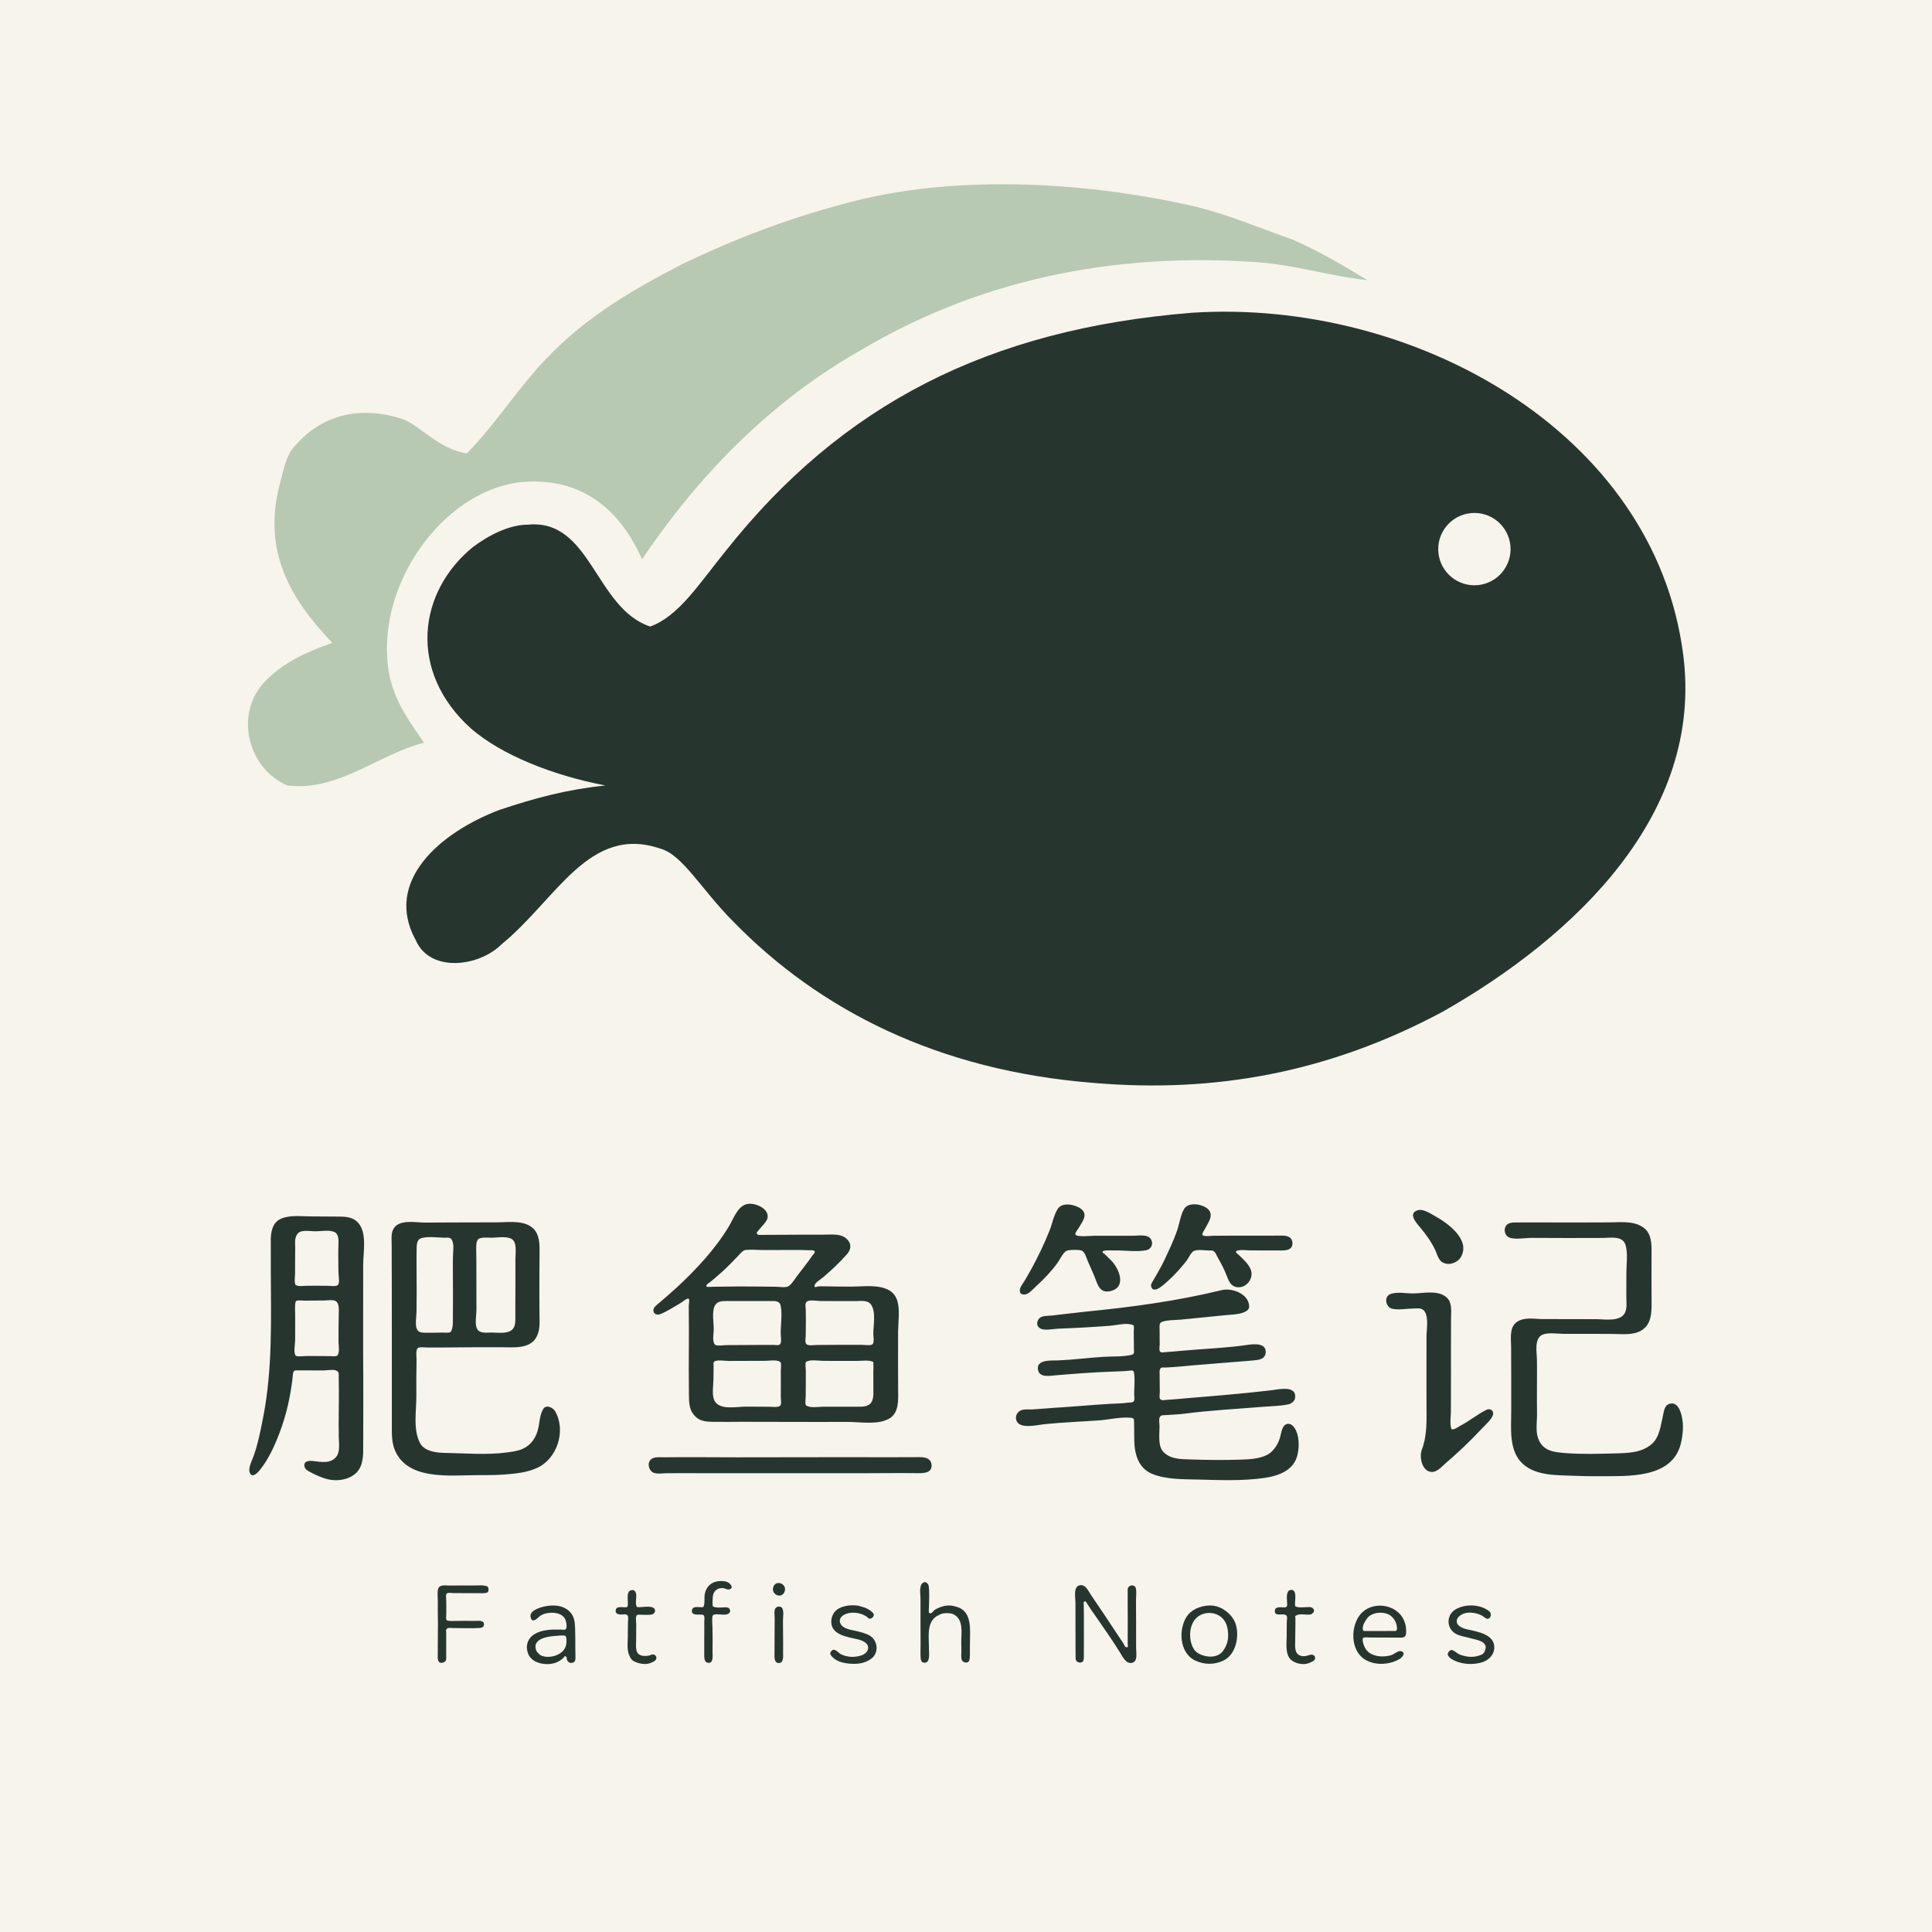
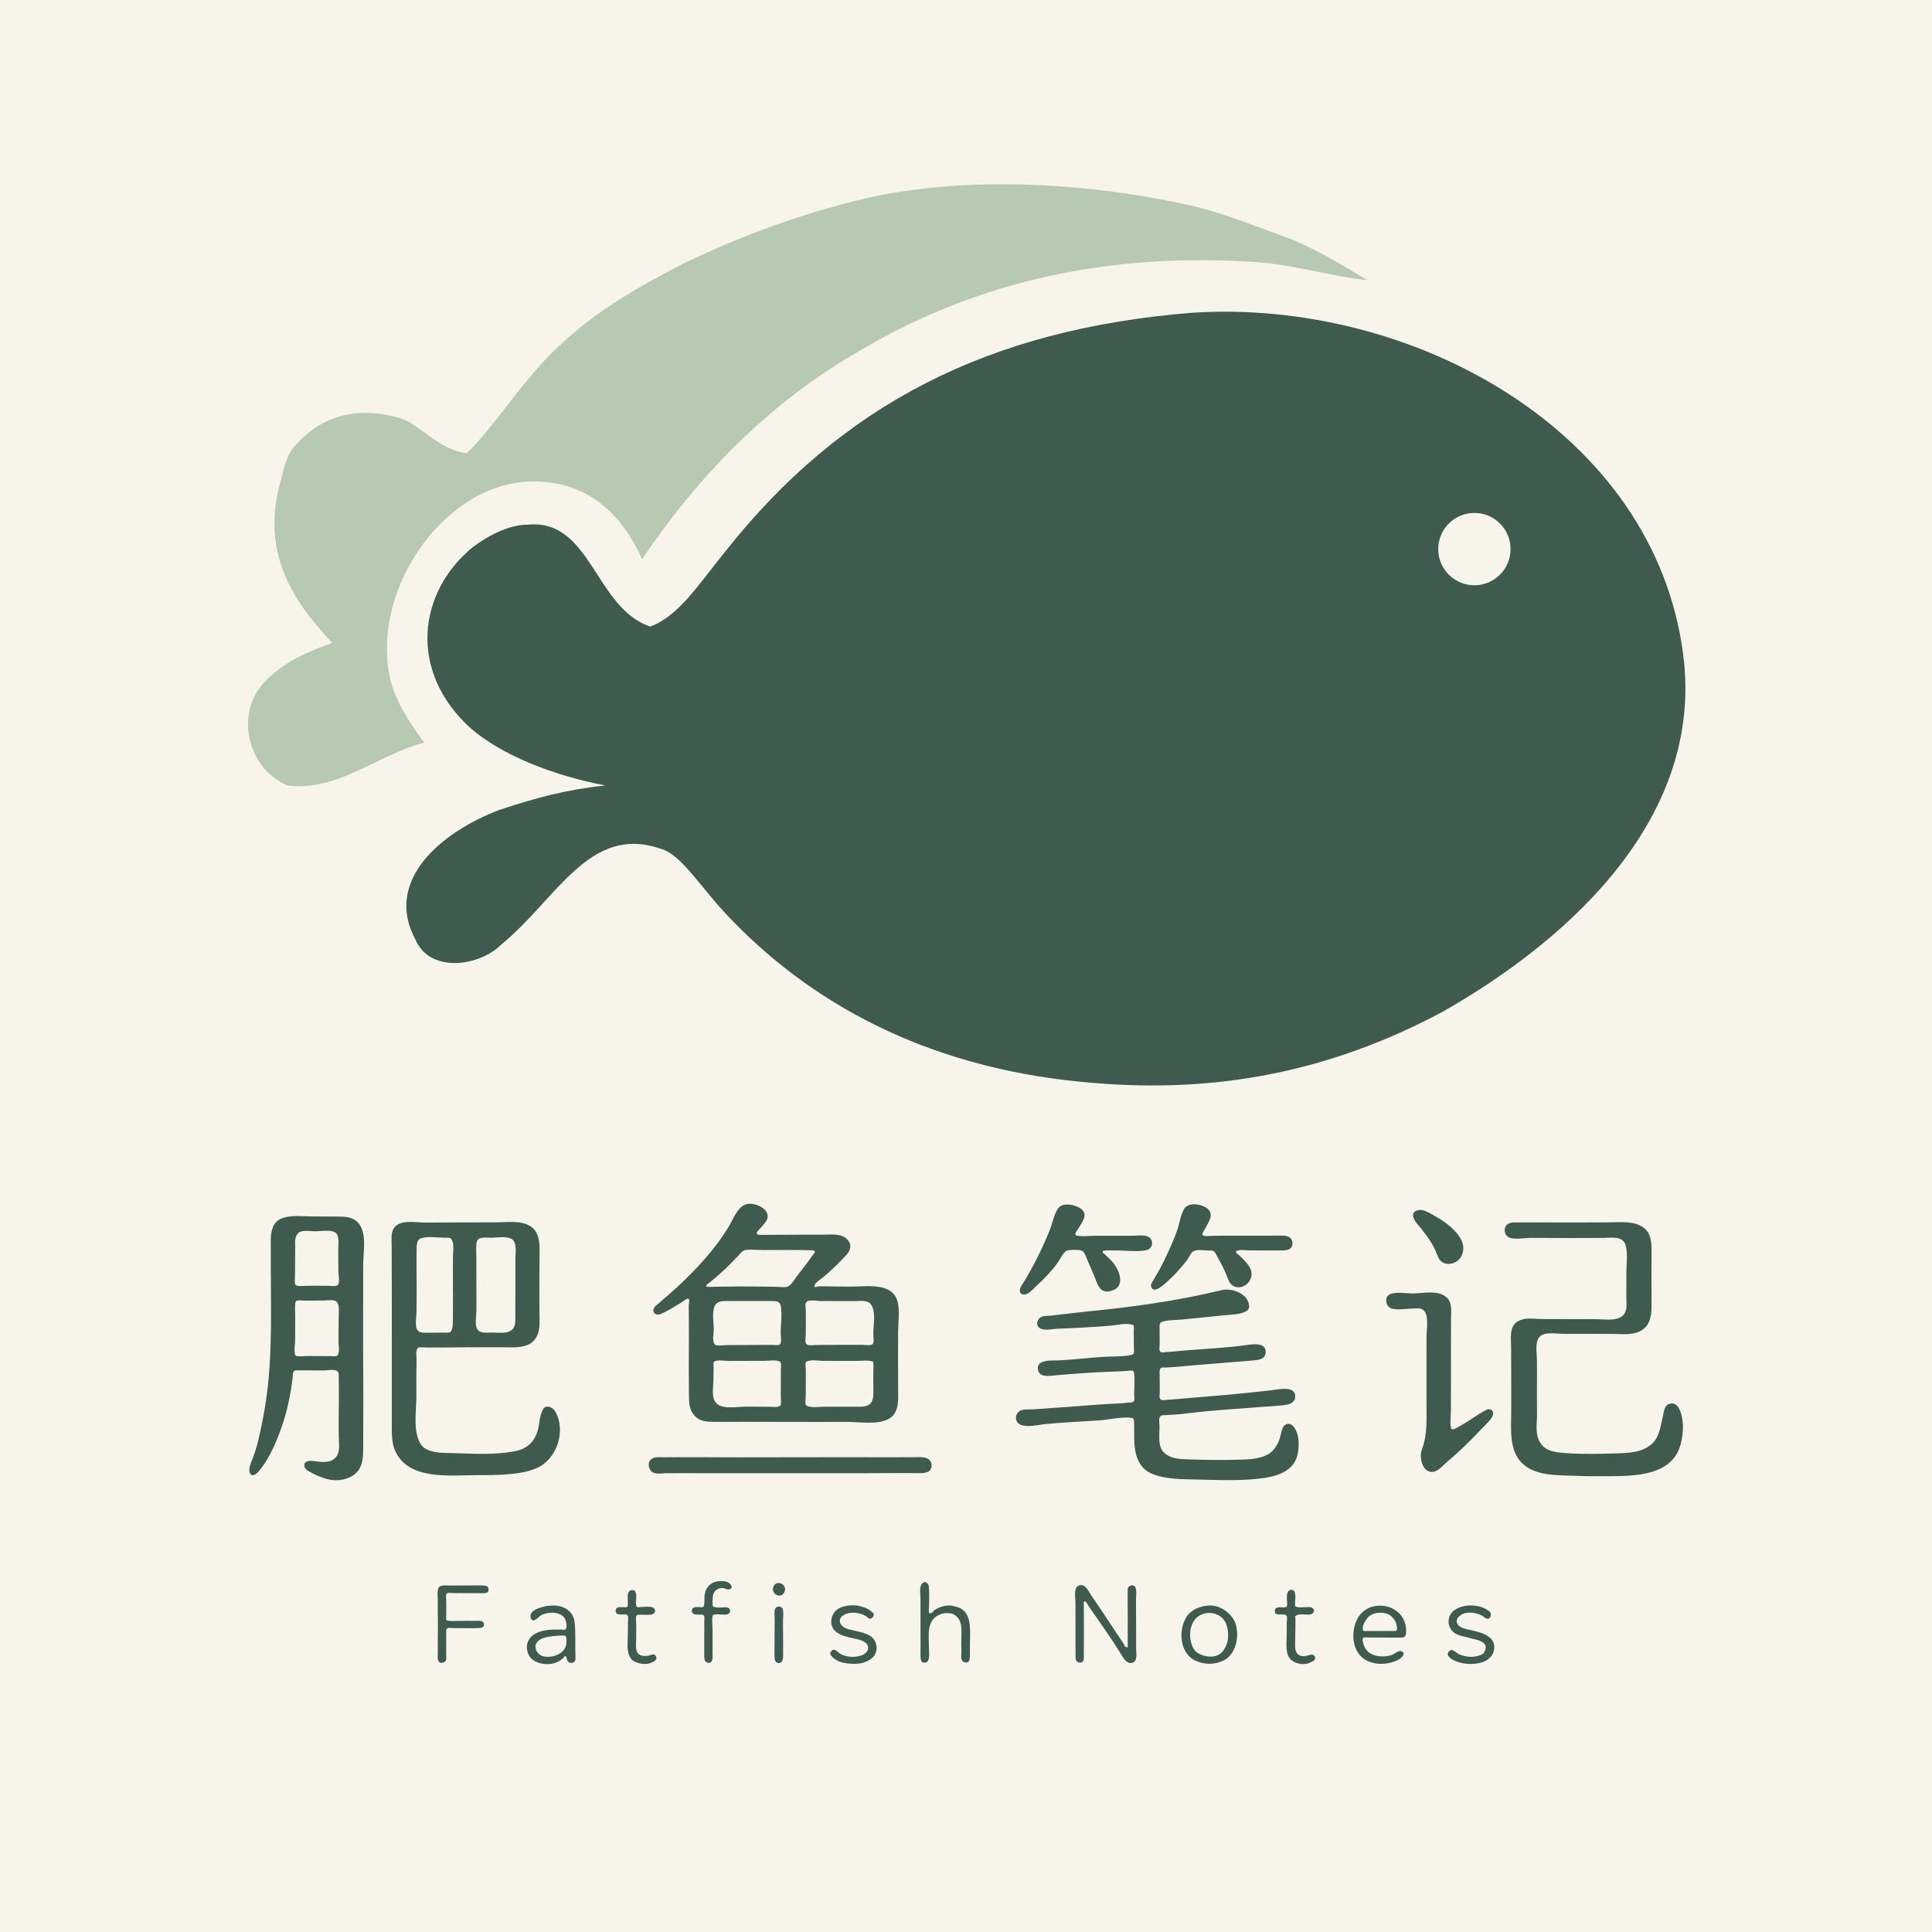
<svg xmlns="http://www.w3.org/2000/svg" width="1024" height="1024" viewBox="0 0 1024 1024" role="img" aria-label="肥鱼笔记 / Fatfish Notes · 浅底正方形品牌组合版">
  <rect width="1024" height="1024" fill="#F7F4EB" />
  <g id="fish-symbol" transform="translate(80 34) scale(1.08)">
    <g transform="translate(-219 -54)">
      <path fill="#B7C9B3" d="M 816 160 C 797 158 779 152 759 151 C 680 146 617 165 568 194 C 522 220 487 257 460 297 C 449 272 430 257 402 259 C 365 262 332 305 335 346 C 336 363 344 374 353 387 C 330 393 311 411 286 408 C 267 400 260 374 274 358 C 284 347 297 342 308 338 C 287 316 274 293 282 261 C 284 254 285 246 290 241 C 304 225 323 222 342 228 C 351 231 360 243 374 245 C 386 233 395 219 408 204 C 429 180 453 166 480 152 C 505 140 533 129 565 121 C 617 108 680 112 732 124 C 748 128 762 134 779 140 C 793 146 806 154 816 160 Z" />
-       <path fill="#26362F" fill-rule="evenodd" d="M 442 408 C 416 403 391 393 376 380 C 345 352 350 313 377 291 C 385 285 395 280 404 280 C 435 277 437 321 464 330 C 478 325 488 309 501 293 C 558 221 630 184 730 176 C 838 169 957 234 971 344 C 981 422 918 482 853 519 C 797 549 741 559 682 554 C 605 548 547 518 505 475 C 489 459 480 442 469 439 C 434 427 418 464 391 486 C 380 497 356 500 349 484 C 333 455 361 431 390 420 C 408 414 423 410 442 408 Z M 886.25 292.0 A 17.75 17.75 0 1 0 850.75 292.0 A 17.75 17.75 0 1 0 886.25 292.0 Z" />
+       <path fill="#3F5A4E" fill-rule="evenodd" d="M 442 408 C 416 403 391 393 376 380 C 345 352 350 313 377 291 C 385 285 395 280 404 280 C 435 277 437 321 464 330 C 478 325 488 309 501 293 C 558 221 630 184 730 176 C 838 169 957 234 971 344 C 981 422 918 482 853 519 C 797 549 741 559 682 554 C 605 548 547 518 505 475 C 489 459 480 442 469 439 C 434 427 418 464 391 486 C 380 497 356 500 349 484 C 333 455 361 431 390 420 C 408 414 423 410 442 408 Z M 886.25 292.0 A 17.75 17.75 0 1 0 850.75 292.0 A 17.75 17.75 0 1 0 886.25 292.0 Z" />
    </g>
  </g>
-   <g id="wordmark-chinese" fill="#26362F" transform="translate(132 638) scale(1.141099) translate(-10.7418 -12.09328)">
+   <g id="wordmark-chinese" fill="#3F5A4E" transform="translate(132 638) scale(1.141099) translate(-10.7418 -12.09328)">
    <path fill-rule="evenodd" d="M 63.798 93.500 C 63.827 96.834 63.832 100.166 63.806 103.500 C 63.756 109.834 63.837 116.166 63.770 122.500 C 63.730 126.205 64.032 129.938 62.803 133.500 C 60.692 139.616 53.217 141.414 47.500 140.109 C 44.614 139.451 41.052 137.864 38.500 136.379 C 37.342 135.706 36.420 134.959 36.420 133.500 C 36.420 131.377 39.163 131.442 40.500 131.604 C 44.359 132.070 48.691 132.944 51.348 129.500 C 53.092 127.239 52.466 123.163 52.416 120.500 C 52.278 113.167 52.499 105.833 52.465 98.500 C 52.455 96.500 52.405 94.499 52.388 92.500 C 52.379 91.415 52.625 90.372 51.500 89.711 C 50.084 88.879 47.096 89.518 45.500 89.527 C 41.167 89.550 36.831 89.495 32.500 89.495 C 31.336 89.495 31.155 90.722 31.094 91.500 C 30.909 93.871 30.564 96.154 30.193 98.500 C 28.722 107.818 25.967 116.953 21.984 125.500 C 20.247 129.226 18.124 132.906 15.500 136.082 C 14.726 137.019 12.518 139.367 11.312 137.500 C 10.048 135.545 11.725 132.247 12.500 130.228 C 14.797 124.243 16.023 117.770 17.261 111.500 C 21.730 88.864 20.937 65.456 20.843 42.500 C 20.825 38.167 20.870 33.833 20.829 29.500 C 20.793 25.638 21.410 20.906 25.500 19.089 C 29.702 17.222 35.012 17.983 39.500 17.983 C 43.500 17.983 47.500 18.039 51.500 18.059 C 54.860 18.076 58.391 18.006 60.995 20.500 C 65.805 25.105 63.738 34.500 63.756 40.500 C 63.807 58.165 63.646 75.836 63.798 93.500 Z M 37.500 82.821 C 36.670 82.824 32.671 83.340 32.268 82.500 C 31.400 80.691 32.127 77.508 32.152 75.500 C 32.201 71.501 32.157 67.499 32.168 63.500 C 32.173 61.590 31.882 59.333 32.429 57.500 C 32.666 56.705 35.890 57.098 36.500 57.101 C 39.499 57.115 42.501 57.080 45.500 57.043 C 46.993 57.024 49.070 56.638 50.500 57.101 C 52.651 57.797 52.451 60.804 52.427 62.500 C 52.360 67.167 52.244 71.832 52.307 76.500 C 52.331 78.282 52.921 81.028 51.836 82.500 C 51.314 83.208 49.255 82.868 48.500 82.871 C 44.834 82.885 41.167 82.807 37.500 82.821 Z M 52.248 43.500 C 52.248 45.020 52.858 48.138 52.259 49.500 C 51.691 50.791 48.611 50.226 47.500 50.216 C 44.166 50.185 40.834 50.171 37.500 50.205 C 36.048 50.220 33.813 50.626 32.500 49.916 C 31.608 49.434 32.125 45.452 32.116 44.500 C 32.076 40.499 32.190 36.500 32.184 32.500 C 32.181 30.091 31.747 27.693 33.500 25.795 C 35.108 24.053 39.337 24.909 41.500 24.906 C 44.144 24.903 48.086 24.110 50.500 25.281 C 52.313 26.161 52.344 28.878 52.275 30.500 C 52.093 34.821 52.248 39.176 52.248 43.500 Z M 88.457 101.500 C 88.467 108.299 86.809 117.359 90.297 123.500 C 92.339 127.095 97.835 127.769 101.500 127.824 C 111.014 127.966 121.046 128.897 130.500 127.624 C 132.472 127.358 134.477 127.101 136.378 126.500 C 140.812 125.098 143.511 121.889 144.801 117.500 C 145.761 114.232 145.586 110.484 147.347 107.500 C 148.729 105.159 151.942 106.785 152.926 108.500 C 158.108 117.535 153.852 130.594 144.500 134.826 C 139.759 136.972 134.640 137.451 129.500 137.858 C 125.181 138.200 120.829 138.154 116.500 138.165 C 103.983 138.199 84.344 140.693 78.451 126.500 C 76.890 122.742 77.069 118.485 77.064 114.500 C 77.059 109.833 77.054 105.167 77.062 100.500 C 77.092 83.166 77.038 65.834 77.038 48.500 C 77.038 42.834 76.971 37.166 76.992 31.500 C 77.003 28.851 76.493 25.848 77.992 23.500 C 80.732 19.206 88.229 20.868 92.500 20.852 C 103.500 20.811 114.500 20.744 125.500 20.744 C 130.531 20.744 136.899 19.747 141.346 22.500 C 145.187 24.878 145.713 29.420 145.682 33.500 C 145.652 37.500 145.610 41.500 145.610 45.500 C 145.610 51.499 145.559 57.501 145.641 63.500 C 145.692 67.236 146.036 71.178 143.953 74.500 C 140.779 79.561 133.576 78.785 128.500 78.761 C 119.499 78.720 110.501 78.777 101.500 78.863 C 98.833 78.889 96.167 78.855 93.500 78.883 C 92.371 78.895 90.562 78.583 89.500 78.920 C 87.898 79.428 88.575 83.185 88.544 84.500 C 88.410 90.165 88.448 95.834 88.457 101.500 Z M 105.465 55.500 C 105.455 58.834 105.425 62.166 105.423 65.500 C 105.423 67.584 105.499 69.620 104.505 71.500 C 104.115 72.238 101.183 71.927 100.500 71.942 C 97.835 71.997 95.165 72.044 92.500 72.015 C 91.117 72.000 89.517 71.916 88.782 70.500 C 87.738 68.491 88.492 64.707 88.525 62.500 C 88.619 56.175 88.610 49.825 88.553 43.500 C 88.519 39.832 88.507 36.168 88.588 32.500 C 88.621 31.023 88.783 28.813 90.500 28.187 C 93.538 27.080 98.287 27.855 101.500 27.885 C 102.377 27.893 104.101 27.631 104.699 28.500 C 106.183 30.658 105.492 34.003 105.452 36.500 C 105.352 42.833 105.485 49.166 105.465 55.500 Z M 134.416 62.500 C 134.400 64.144 134.510 65.866 134.336 67.500 C 133.737 73.130 127.586 71.976 123.500 71.923 C 121.358 71.895 118.269 72.513 116.845 70.500 C 115.399 68.455 116.355 63.921 116.365 61.500 C 116.398 53.500 116.279 45.500 116.324 37.500 C 116.337 35.202 116.109 32.784 116.366 30.500 C 116.440 29.838 116.914 28.631 117.500 28.355 C 119.269 27.523 121.582 27.917 123.500 27.880 C 126.193 27.830 130.034 27.135 132.500 28.336 C 135.387 29.743 134.465 34.988 134.464 37.500 C 134.459 45.836 134.498 54.165 134.416 62.500 Z M 237.500 129.886 C 260.500 129.905 283.501 129.758 306.500 129.851 C 311.834 129.872 317.167 129.790 322.500 129.805 C 324.975 129.812 327.607 130.503 327.762 133.500 C 327.974 137.588 323.203 137.270 320.500 137.235 C 312.169 137.129 303.832 137.275 295.500 137.267 C 271.167 137.243 246.833 137.291 222.500 137.267 C 216.498 137.261 210.502 137.193 204.500 137.269 C 202.452 137.295 199.030 137.994 197.500 136.260 C 195.886 134.431 195.810 131.245 198.500 130.217 C 200.006 129.642 201.914 129.884 203.500 129.867 C 214.828 129.746 226.170 129.877 237.500 129.886 Z M 214.988 88.500 C 214.978 80.834 215.106 73.165 215.016 65.500 C 214.992 63.500 214.961 61.500 214.976 59.500 C 214.982 58.743 215.362 57.196 215.105 56.500 C 214.682 55.353 212.209 57.604 211.500 58.011 C 208.254 59.875 205.023 62.147 201.500 63.458 C 200.198 63.942 198.440 63.202 198.543 61.500 C 198.632 60.023 200.500 58.822 201.500 57.946 C 204.172 55.604 206.893 53.331 209.500 50.914 C 218.436 42.627 227.421 33.007 233.683 22.500 C 236.002 18.609 238.075 12.022 243.500 12.093 C 246.823 12.137 252.097 14.524 251.610 18.500 C 251.376 20.409 248.622 22.811 247.500 24.315 C 247.234 24.672 246.565 25.298 246.547 25.500 C 246.499 26.054 246.997 26.570 247.500 26.570 C 257.476 26.570 267.502 26.414 277.500 26.465 C 281.583 26.486 286.619 25.621 289.259 29.500 C 290.652 31.547 290.020 33.784 288.500 35.506 C 285.113 39.343 281.383 42.848 277.500 46.176 C 276.299 47.206 273.152 48.939 273.388 50.500 C 273.493 51.196 274.796 50.453 275.500 50.447 C 278.497 50.422 281.503 50.536 284.500 50.565 C 286.500 50.584 288.500 50.582 290.500 50.588 C 297.483 50.608 309.507 48.456 311.942 57.500 C 313.100 61.800 312.251 67.080 312.216 71.500 C 312.144 80.499 312.213 89.501 312.238 98.500 C 312.251 102.804 312.747 108.877 308.500 111.635 C 303.187 115.085 294.590 113.395 288.500 113.424 C 272.168 113.503 255.833 113.387 239.500 113.387 C 235.166 113.387 230.834 113.486 226.500 113.405 C 223.730 113.353 220.702 113.276 218.500 111.333 C 215.071 108.308 215.103 104.799 215.052 100.500 C 215.004 96.500 214.994 92.500 214.988 88.500 Z M 272.159 36.500 C 270.054 39.621 267.661 42.489 265.407 45.500 C 264.260 47.031 263.041 49.129 261.500 50.287 C 260.186 51.275 257.049 50.668 255.500 50.651 C 249.832 50.591 244.168 50.514 238.500 50.514 C 234.499 50.514 230.501 50.651 226.500 50.654 C 226.185 50.654 223.140 50.906 223.140 50.500 C 223.140 49.428 224.226 49.049 224.901 48.500 C 226.807 46.949 228.671 45.338 230.500 43.697 C 233.026 41.431 235.376 38.933 237.738 36.500 C 238.796 35.410 239.877 33.735 241.500 33.557 C 244.090 33.272 246.890 33.608 249.500 33.605 C 254.833 33.599 260.166 33.567 265.500 33.573 C 267.501 33.575 269.500 33.673 271.500 33.703 C 271.924 33.709 273.532 33.600 273.532 34.500 C 273.532 35.010 272.474 36.033 272.159 36.500 Z M 241.500 106.336 C 237.316 106.348 229.171 108.152 226.904 103.500 C 225.595 100.813 226.437 96.396 226.449 93.500 C 226.458 91.501 226.533 89.499 226.525 87.500 C 226.523 86.889 226.268 86.042 226.754 85.500 C 227.733 84.407 232.092 85.124 233.500 85.116 C 239.167 85.082 244.834 85.100 250.500 85.060 C 252.505 85.046 255.626 84.454 257.393 85.500 C 258.172 85.961 257.731 88.757 257.734 89.500 C 257.750 93.501 257.785 97.499 257.724 101.500 C 257.712 102.276 258.125 105.430 257.500 105.887 C 256.208 106.834 254.025 106.395 252.500 106.395 C 248.834 106.395 245.167 106.326 241.500 106.336 Z M 226.582 70.500 C 226.597 67.421 225.645 62.274 227.060 59.500 C 228.168 57.328 230.415 57.304 232.500 57.298 C 235.834 57.287 239.166 57.304 242.500 57.281 C 246.167 57.257 249.833 57.311 253.500 57.305 C 255.292 57.303 257.236 57.222 257.682 59.500 C 258.470 63.521 257.644 68.388 257.691 72.500 C 257.705 73.750 258.181 76.149 257.500 77.210 C 256.938 78.085 255.313 77.686 254.500 77.678 C 251.834 77.650 249.166 77.678 246.500 77.690 C 241.833 77.711 237.167 77.736 232.500 77.768 C 231.470 77.774 227.817 78.315 227.127 77.500 C 225.749 75.873 226.572 72.511 226.582 70.500 Z M 285.500 77.633 C 281.833 77.644 278.167 77.689 274.500 77.699 C 273.248 77.703 271.011 78.136 269.917 77.500 C 268.730 76.810 269.281 74.632 269.306 73.500 C 269.396 69.501 269.398 65.500 269.345 61.500 C 269.330 60.342 268.742 58.301 269.888 57.500 C 271.189 56.590 274.909 57.288 276.500 57.296 C 281.833 57.325 287.167 57.335 292.500 57.318 C 294.684 57.311 297.939 56.752 299.500 58.750 C 302.081 62.052 300.689 68.516 300.695 72.500 C 300.696 73.615 301.326 76.945 300.125 77.500 C 298.884 78.074 296.850 77.652 295.500 77.640 C 292.166 77.609 288.834 77.623 285.500 77.633 Z M 277.500 106.379 C 275.265 106.388 271.341 107.116 269.500 105.771 C 268.872 105.312 269.304 102.254 269.306 101.500 C 269.321 97.500 269.385 93.500 269.359 89.500 C 269.355 88.874 268.915 85.860 269.540 85.500 C 271.547 84.343 275.202 85.053 277.500 85.078 C 282.833 85.138 288.167 85.074 293.500 85.086 C 295.708 85.091 298.464 84.609 300.500 85.482 C 300.819 85.619 300.696 86.154 300.725 86.500 C 300.834 87.795 300.703 89.195 300.701 90.500 C 300.696 93.833 300.763 97.167 300.731 100.500 C 300.714 102.271 300.276 104.632 298.500 105.577 C 296.429 106.678 293.790 106.333 291.500 106.362 C 286.834 106.421 282.166 106.361 277.500 106.379 Z M 433.650 115.500 C 433.655 118.982 432.765 124.757 435.547 127.500 C 439.030 130.933 443.907 130.728 448.500 130.881 C 455.817 131.125 463.182 131.220 470.500 130.979 C 474.803 130.838 479.561 130.749 483.500 128.806 C 486.933 127.113 489.144 123.106 489.915 119.500 C 490.321 117.602 490.921 114.327 493.500 114.327 C 495.229 114.327 496.440 116.131 497.070 117.500 C 498.549 120.716 498.516 125.088 497.775 128.500 C 496.135 136.057 488.859 138.534 482.067 139.500 C 472.111 140.916 461.529 140.460 451.500 140.207 C 444.623 140.033 437.015 140.226 430.500 137.681 C 423.250 134.849 421.833 127.420 421.889 120.500 C 421.908 118.165 421.851 115.834 421.810 113.500 C 421.792 112.469 421.837 111.686 420.500 111.535 C 415.761 111.000 410.281 112.392 405.500 112.730 C 397.045 113.327 388.521 113.633 380.091 114.500 C 376.834 114.835 368.319 117.077 367.076 112.500 C 366.558 110.594 367.661 108.597 369.500 107.976 C 371.035 107.458 372.904 107.708 374.500 107.632 C 377.832 107.473 381.167 107.111 384.500 106.909 C 393.173 106.382 401.826 105.573 410.500 105.056 C 413.250 104.892 416.122 104.919 418.844 104.500 C 419.763 104.359 420.669 104.614 421.500 104.049 C 422.275 103.523 421.867 101.312 421.866 100.500 C 421.861 97.334 422.309 93.609 421.775 90.500 C 421.545 89.165 420.317 89.583 419.500 89.661 C 416.871 89.916 414.143 89.987 411.500 90.079 C 402.838 90.380 394.139 91.060 385.500 91.779 C 383.002 91.987 378.090 93.006 377.250 89.500 C 375.995 84.265 383.556 84.988 386.500 84.869 C 393.492 84.587 400.503 83.653 407.500 83.213 C 411.714 82.947 416.373 83.251 420.500 82.332 C 422.193 81.955 421.755 80.886 421.750 79.500 C 421.741 76.833 421.670 74.167 421.667 71.500 C 421.666 71.097 421.944 68.713 421.475 68.500 C 418.509 67.154 413.716 68.550 410.500 68.793 C 402.531 69.397 394.486 69.844 386.500 70.137 C 384.274 70.218 380.551 71.102 378.500 70.145 C 376.590 69.253 376.361 67.317 377.500 65.690 C 378.746 63.909 381.669 64.234 383.500 64.037 C 388.840 63.464 394.156 62.736 399.500 62.206 C 420.731 60.102 441.788 57.292 462.500 52.225 C 467.148 51.088 474.824 53.726 475.275 59.500 C 475.407 61.188 474.249 61.915 472.913 62.500 C 470.378 63.610 466.313 63.632 463.500 63.931 C 456.840 64.640 450.160 65.256 443.500 65.927 C 440.868 66.192 436.942 66.008 434.500 67.101 C 433.374 67.605 433.694 69.540 433.685 70.500 C 433.662 72.834 433.712 75.166 433.717 77.500 C 433.718 78.228 433.431 79.842 433.752 80.500 C 434.268 81.557 435.642 81.072 436.500 81.024 C 439.184 80.872 441.826 80.577 444.500 80.341 C 454.476 79.457 464.584 79.115 474.500 77.662 C 477.458 77.228 483.510 76.590 482.920 81.500 C 482.634 83.883 480.532 84.488 478.500 84.732 C 475.556 85.085 472.603 85.244 469.650 85.500 C 460.940 86.256 452.203 86.845 443.500 87.686 C 441.180 87.910 438.829 88.063 436.500 88.171 C 435.973 88.195 434.524 87.961 434.155 88.500 C 433.476 89.493 433.689 90.376 433.692 91.500 C 433.700 94.167 433.723 96.833 433.770 99.500 C 433.783 100.243 433.510 101.827 433.780 102.500 C 434.331 103.871 436.414 103.192 437.500 103.139 C 440.836 102.975 444.171 102.599 447.500 102.325 C 460.158 101.283 472.890 100.239 485.500 98.750 C 488.943 98.343 497.602 96.204 496.581 102.500 C 496.362 103.848 494.706 105.018 493.500 105.273 C 489.637 106.088 485.428 106.107 481.500 106.433 C 469.540 107.427 457.398 108.017 445.500 109.584 C 442.537 109.975 439.483 110.063 436.500 110.278 C 435.259 110.368 434.202 110.076 433.649 111.500 C 433.272 112.471 433.649 114.445 433.650 115.500 Z M 374.062 42.500 C 377.241 36.696 380.131 30.650 382.589 24.500 C 383.886 21.255 384.489 17.463 386.351 14.500 C 388.501 11.078 394.708 12.551 397.221 14.500 C 400.718 17.213 397.576 20.698 396.004 23.500 C 395.356 24.655 393.362 26.515 395.500 26.949 C 397.955 27.448 400.993 26.980 403.500 26.976 C 409.500 26.966 415.500 26.947 421.500 26.959 C 424.243 26.964 429.059 25.945 430.057 29.500 C 430.590 31.401 429.448 33.302 427.500 33.685 C 422.806 34.608 417.290 33.664 412.500 33.793 C 411.196 33.829 409.790 33.687 408.500 33.829 C 408.348 33.846 407.177 33.941 407.177 34.500 C 407.177 34.970 407.828 35.179 408.171 35.500 C 409.219 36.478 410.234 37.472 411.235 38.500 C 414.982 42.346 418.597 51.170 410.500 52.742 C 405.951 53.624 404.929 49.769 403.664 46.500 C 402.615 43.793 401.334 41.176 400.218 38.500 C 399.681 37.210 398.932 34.454 397.500 33.860 C 396.272 33.351 391.722 33.428 390.500 33.944 C 388.895 34.622 387.320 38.107 386.315 39.500 C 383.482 43.424 380.068 46.980 376.500 50.243 C 375.254 51.383 373.976 52.915 372.500 53.755 C 371.126 54.536 368.838 54.653 368.750 52.500 C 368.682 50.831 370.419 48.876 371.200 47.500 C 372.147 45.832 373.138 44.188 374.062 42.500 Z M 474.500 26.924 C 479.834 26.967 485.166 26.915 490.500 26.894 C 492.953 26.884 495.360 27.516 495.375 30.500 C 495.394 34.260 491.012 33.776 488.500 33.803 C 484.166 33.849 479.834 33.747 475.500 33.764 C 473.845 33.771 471.020 33.292 469.500 33.995 C 468.405 34.501 470.082 35.525 470.500 35.924 C 472.494 37.826 474.828 39.917 475.940 42.500 C 477.702 46.590 474.055 51.542 469.500 50.829 C 466.648 50.382 465.745 47.855 464.837 45.500 C 463.782 42.763 462.393 40.027 460.908 37.500 C 460.306 36.477 459.675 34.464 458.500 33.964 C 457.959 33.734 457.059 33.816 456.500 33.813 C 454.494 33.803 451.338 33.194 449.500 34.085 C 448.285 34.675 447.091 37.420 446.248 38.500 C 443.606 41.882 440.717 45.157 437.500 48.008 C 436.124 49.228 430.775 54.543 429.741 50.500 C 429.472 49.449 430.378 48.342 430.858 47.500 C 432.549 44.538 434.337 41.587 435.790 38.500 C 437.949 33.915 440.173 29.302 441.824 24.500 C 442.900 21.369 443.389 17.336 445.085 14.500 C 447.151 11.047 453.614 12.295 456.053 14.500 C 459.096 17.250 456.330 20.683 454.917 23.500 C 454.600 24.133 453.294 25.864 453.554 26.500 C 453.972 27.527 457.620 26.976 458.500 26.976 C 463.834 26.977 469.166 26.881 474.500 26.924 Z M 569.018 92.500 C 569.011 97.833 568.985 103.167 568.975 108.500 C 568.971 110.868 568.408 114.243 569.151 116.500 C 569.594 117.844 572.811 115.511 573.500 115.148 C 577.639 112.970 581.328 109.881 585.500 107.811 C 586.778 107.177 588.619 107.699 588.619 109.500 C 588.619 111.760 584.835 114.949 583.395 116.500 C 578.157 122.144 572.528 127.494 566.672 132.500 C 564.616 134.258 562.472 137.097 559.500 136.622 C 555.412 135.968 554.293 129.491 555.430 126.500 C 558.150 119.342 557.635 112.110 557.640 104.500 C 557.646 94.167 557.608 83.833 557.654 73.500 C 557.667 70.496 559.113 62.685 555.500 61.034 C 554.350 60.509 552.727 60.766 551.500 60.772 C 548.458 60.785 544.438 61.604 541.500 60.807 C 538.846 60.086 537.828 55.592 540.500 54.228 C 543.308 52.795 548.375 53.803 551.500 53.766 C 556.332 53.708 562.369 52.174 566.500 55.203 C 569.775 57.604 569.068 61.969 569.043 65.500 C 568.979 74.500 569.028 83.500 569.018 92.500 Z M 555.031 23.500 C 553.460 21.585 548.639 16.646 553.500 15.147 C 556.129 14.337 559.319 16.572 561.500 17.775 C 567.487 21.075 577.892 28.551 573.835 36.500 C 572.178 39.745 567.360 41.239 564.500 38.911 C 563.083 37.757 562.406 35.112 561.652 33.500 C 559.976 29.916 557.529 26.544 555.031 23.500 Z M 597.000 108.500 C 597.018 98.500 597.002 88.500 596.946 78.500 C 596.925 74.815 596.049 69.613 599.500 67.101 C 602.945 64.593 607.544 65.649 611.500 65.664 C 619.834 65.695 628.166 65.730 636.500 65.715 C 640.459 65.708 647.891 67.138 649.939 62.500 C 650.860 60.413 650.466 57.718 650.466 55.500 C 650.466 51.833 650.503 48.167 650.485 44.500 C 650.465 40.450 651.238 35.419 650.174 31.500 C 648.889 26.767 643.237 27.967 639.500 27.986 C 628.501 28.043 617.499 28.039 606.500 27.961 C 603.516 27.940 599.357 28.770 596.500 27.952 C 594.601 27.408 593.637 25.318 594.075 23.500 C 594.600 21.319 596.506 20.809 598.500 20.790 C 602.167 20.755 605.833 20.751 609.500 20.775 C 620.499 20.848 631.501 20.787 642.500 20.756 C 647.848 20.741 653.938 19.891 658.500 23.226 C 662.096 25.855 662.201 30.510 662.184 34.500 C 662.152 42.501 662.137 50.499 662.193 58.500 C 662.225 63.123 661.949 68.244 657.500 70.934 C 653.658 73.257 648.795 72.620 644.500 72.576 C 636.832 72.498 629.168 72.538 621.500 72.536 C 618.639 72.536 614.125 71.752 611.500 72.941 C 607.577 74.719 608.901 81.084 608.943 84.500 C 609.045 92.833 608.854 101.166 608.984 109.500 C 609.041 113.137 608.236 117.615 609.500 121.083 C 611.671 127.042 616.843 127.508 622.500 127.934 C 630.092 128.505 637.893 128.263 645.500 128.058 C 651.519 127.895 657.818 127.763 662.500 123.506 C 665.948 120.371 666.506 114.681 667.500 110.446 C 667.966 108.462 668.106 105.760 670.500 105.033 C 675.601 103.484 676.743 112.387 676.766 115.500 C 676.786 118.152 676.418 120.927 675.783 123.500 C 671.697 140.052 650.767 138.546 637.500 138.654 C 633.831 138.683 630.164 138.644 626.500 138.475 C 618.639 138.113 608.806 138.661 602.500 133.027 C 595.783 127.025 596.985 116.589 597.000 108.500 Z" />
  </g>
-   <g id="wordmark-english" fill="#26362F" transform="translate(232 838) scale(1.060414) translate(-14.83453 -6.870229)">
+   <g id="wordmark-english" fill="#3F5A4E" transform="translate(232 838) scale(1.060414) translate(-14.83453 -6.870229)">
    <path fill-rule="evenodd" d="M 19.074 37.500 C 19.093 39.501 19.102 41.499 19.066 43.500 C 19.049 44.411 19.242 45.627 18.921 46.500 C 18.615 47.329 17.291 47.832 16.500 47.746 C 14.531 47.532 14.860 44.786 14.852 43.500 C 14.820 38.500 14.956 33.500 14.938 28.500 C 14.923 24.499 14.803 20.501 14.866 16.500 C 14.894 14.709 14.470 12.179 15.148 10.500 C 15.949 8.518 18.918 9.100 20.500 9.110 C 24.834 9.137 29.165 8.995 33.500 9.063 C 35.431 9.093 37.711 8.763 39.500 9.484 C 40.461 9.871 40.530 12.274 39.500 12.619 C 37.969 13.131 36.104 12.887 34.500 12.899 C 30.501 12.929 26.499 12.904 22.500 12.869 C 21.701 12.861 19.418 12.378 19.096 13.500 C 18.860 14.324 19.078 15.642 19.085 16.500 C 19.104 18.836 19.164 21.164 19.125 23.500 C 19.117 23.984 18.770 26.359 19.500 26.556 C 21.096 26.984 22.857 26.792 24.500 26.781 C 27.501 26.761 30.499 26.708 33.500 26.775 C 35.013 26.809 37.915 26.248 37.961 28.500 C 37.991 30.024 36.759 30.241 35.500 30.325 C 33.514 30.459 31.490 30.431 29.500 30.421 C 27.167 30.410 24.833 30.370 22.500 30.362 C 21.855 30.360 20.012 30.022 19.500 30.623 C 18.766 31.485 19.044 31.468 19.070 32.500 C 19.111 34.163 19.058 35.836 19.074 37.500 Z M 83.605 40.500 C 83.599 42.160 83.717 43.849 83.680 45.500 C 83.662 46.276 83.441 47.332 82.500 47.605 C 80.995 48.041 80.410 47.710 79.543 46.500 C 79.196 46.016 79.547 44.418 78.500 44.418 C 78.133 44.418 77.782 45.198 77.428 45.500 C 76.254 46.502 74.969 47.294 73.500 47.778 C 68.778 49.334 61.308 47.962 59.796 42.500 C 59.520 41.503 59.314 40.543 59.397 39.500 C 59.916 32.959 67.090 31.248 72.500 31.108 C 73.833 31.074 75.168 31.079 76.500 31.102 C 77.167 31.114 77.878 31.362 78.500 31.121 C 79.768 30.631 79.098 27.424 78.785 26.500 C 77.228 21.904 69.909 22.030 66.500 23.970 C 65.240 24.687 64.011 26.534 62.500 26.534 C 61.254 26.534 61.082 24.090 61.301 23.500 C 62.092 21.369 65.589 20.200 67.500 19.721 C 72.328 18.510 78.134 18.709 81.500 22.935 C 83.222 25.096 83.402 27.845 83.505 30.500 C 83.635 33.828 83.617 37.170 83.605 40.500 Z M 73.500 34.305 C 75.006 34.221 77.028 33.845 78.500 34.215 C 78.962 34.331 79.108 35.306 79.134 35.500 C 79.283 36.650 79.204 38.401 78.817 39.500 C 77.515 43.203 73.057 44.887 69.500 44.745 C 68.174 44.691 66.473 44.336 65.500 43.361 C 64.948 42.807 64.337 42.259 64.054 41.500 C 61.911 35.764 69.654 34.518 73.500 34.305 Z M 109.847 34.500 C 109.862 32.166 109.884 29.833 109.917 27.500 C 109.929 26.648 110.147 25.318 109.947 24.500 C 109.782 23.822 109.066 23.462 108.417 23.500 C 106.905 23.589 103.508 24.057 103.784 21.500 C 103.993 19.567 106.075 19.921 107.500 19.920 C 107.951 19.920 109.516 20.195 109.724 19.500 C 110.409 17.206 108.288 10.968 112.500 11.403 C 113.481 11.504 113.965 12.733 114.041 13.500 C 114.227 15.376 113.527 17.706 114.196 19.500 C 114.451 20.184 116.010 19.865 116.500 19.856 C 118.281 19.823 123.162 18.945 123.456 21.500 C 123.590 22.665 122.562 23.534 121.500 23.652 C 119.877 23.832 118.132 23.733 116.500 23.699 C 116.006 23.689 114.973 23.566 114.500 23.835 C 113.538 24.383 114.055 27.530 114.057 28.500 C 114.061 31.167 114.030 33.833 114.011 36.500 C 114.000 38.093 113.775 39.942 114.173 41.500 C 114.929 44.464 118.009 44.591 120.500 44.085 C 121.176 43.947 121.811 43.504 122.500 43.547 C 123.464 43.607 124.280 44.533 124.112 45.500 C 123.907 46.678 122.864 47.013 121.949 47.500 C 119.114 49.008 115.141 48.240 112.500 46.712 C 111.659 46.226 111.207 45.309 110.786 44.500 C 109.245 41.534 109.827 37.750 109.847 34.500 Z M 148.047 35.500 C 148.079 32.832 148.097 30.168 148.060 27.500 C 148.049 26.680 148.276 25.270 148.043 24.500 C 147.794 23.678 147.226 23.664 146.500 23.623 C 145.024 23.539 141.546 24.192 141.884 21.500 C 142.117 19.645 144.099 19.837 145.500 19.873 C 145.985 19.886 147.514 20.206 147.779 19.500 C 148.444 17.731 147.973 15.376 148.285 13.500 C 148.919 9.685 151.636 7.155 155.500 6.904 C 156.839 6.817 158.223 6.857 159.500 7.307 C 160.902 7.800 163.224 10.393 160.500 11.034 C 159.525 11.264 158.459 10.490 157.500 10.391 C 154.780 10.110 152.644 11.799 152.351 14.500 C 152.212 15.787 152.134 17.208 152.236 18.500 C 152.266 18.881 152.152 19.458 152.500 19.617 C 154.220 20.403 156.631 20.018 158.500 19.978 C 159.616 19.955 160.742 20.196 160.972 21.500 C 161.151 22.512 160.400 23.209 159.500 23.476 C 158.140 23.879 155.940 23.471 154.500 23.495 C 153.693 23.507 152.385 23.355 152.171 24.500 C 151.827 26.337 152.164 28.624 152.179 30.500 C 152.210 34.501 152.276 38.500 152.197 42.500 C 152.170 43.845 152.728 47.594 150.500 47.744 C 148.463 47.881 148.066 46.083 148.048 44.500 C 148.013 41.498 148.012 38.502 148.047 35.500 Z M 182.500 10.037 C 183.725 5.707 190.084 8.437 188.050 12.500 C 186.326 15.941 181.540 13.432 182.500 10.037 Z M 183.208 33.500 C 183.235 30.833 183.261 28.167 183.252 25.500 C 183.248 24.224 183.042 22.759 183.228 21.500 C 183.459 19.941 185.106 19.114 186.500 19.911 C 188.135 20.845 187.408 24.910 187.400 26.500 C 187.375 31.835 187.557 37.165 187.457 42.500 C 187.427 44.091 187.928 47.622 185.500 47.835 C 183.504 48.009 183.159 45.942 183.159 44.500 C 183.159 40.833 183.170 37.167 183.208 33.500 Z M 224.500 31.946 C 226.556 32.456 228.613 32.951 230.500 33.966 C 234.804 36.281 235.615 42.668 231.500 45.708 C 227.958 48.326 223.756 48.542 219.500 48.014 C 217.024 47.707 214.381 46.937 212.500 45.199 C 211.610 44.377 210.340 43.139 211.500 41.971 C 211.796 41.673 212.082 41.241 212.500 41.205 C 214.023 41.071 215.237 42.894 216.507 43.500 C 219.627 44.988 223.226 45.118 226.500 44.060 C 228.077 43.551 229.799 42.294 229.960 40.500 C 230.217 37.649 226.701 36.411 224.500 35.919 C 219.342 34.766 210.956 33.646 211.559 26.500 C 211.650 25.421 211.970 24.463 212.441 23.500 C 214.429 19.438 220.524 18.570 224.500 19.112 C 225.513 19.250 226.514 19.640 227.500 19.905 C 228.937 20.291 230.363 21.025 231.500 21.992 C 231.817 22.261 232.764 23.015 232.787 23.500 C 232.852 24.820 231.733 25.773 230.500 25.645 C 230.077 25.601 229.845 25.100 229.500 24.851 C 228.611 24.210 227.538 23.659 226.500 23.315 C 223.537 22.334 219.291 22.304 216.857 24.500 C 215.161 26.030 215.657 28.178 217.224 29.500 C 219.060 31.049 222.232 31.384 224.500 31.946 Z M 280.835 40.500 C 280.805 42.458 281.033 44.606 280.525 46.500 C 280.063 48.220 277.460 47.676 276.877 46.500 C 276.233 45.203 276.625 42.921 276.579 41.500 C 276.537 40.167 276.520 38.833 276.514 37.500 C 276.492 32.673 277.820 26.184 272.689 23.500 C 271.990 23.134 271.278 23.025 270.500 22.950 C 269.515 22.856 268.480 22.883 267.500 23.029 C 266.647 23.156 266.241 23.432 265.500 23.754 C 258.810 26.658 260.417 34.509 260.358 40.500 C 260.336 42.748 261.318 48.441 257.500 47.595 C 256.575 47.391 256.287 46.231 256.224 45.500 C 256.026 43.203 256.204 40.808 256.176 38.500 C 256.084 30.834 256.188 23.166 256.140 15.500 C 256.126 13.334 255.254 8.953 257.500 7.643 C 258.865 6.848 260.130 8.256 260.279 9.500 C 260.673 12.775 260.400 16.208 260.394 19.500 C 260.393 19.930 260.095 22.655 260.500 22.837 C 261.895 23.465 262.425 21.718 263.500 21.099 C 265.298 20.064 267.417 19.268 269.500 19.107 C 270.909 18.998 272.153 19.154 273.500 19.550 C 273.989 19.695 275.034 19.979 275.500 20.188 C 281.727 22.977 280.921 30.974 280.880 36.500 C 280.870 37.833 280.854 39.167 280.835 40.500 Z M 363.852 16.500 C 363.858 24.498 363.975 32.504 363.917 40.500 C 363.900 42.903 364.947 47.413 361.500 47.799 C 358.686 48.114 357.028 44.434 355.817 42.500 C 351.936 36.300 347.689 30.169 343.500 24.172 C 342.194 22.303 340.836 20.441 339.645 18.500 C 339.510 18.280 338.814 17.026 338.500 17.026 C 337.401 17.026 337.738 17.900 337.746 18.500 C 337.769 20.166 337.782 21.834 337.800 23.500 C 337.870 30.167 337.771 36.833 337.791 43.500 C 337.794 44.524 337.856 45.499 337.593 46.500 C 337.250 47.807 335.317 47.855 334.500 47.203 C 333.567 46.457 333.667 45.587 333.661 44.500 C 333.650 42.833 333.629 41.167 333.622 39.500 C 333.588 32.167 333.619 24.833 333.587 17.500 C 333.577 15.118 332.469 9.872 335.500 9.018 C 338.616 8.141 340.119 12.003 341.500 14.025 C 345.671 20.130 349.832 26.301 353.869 32.500 C 355.059 34.328 356.275 36.125 357.500 37.928 C 358.030 38.708 358.208 40.172 359.500 39.938 C 359.976 39.851 359.709 38.984 359.707 38.500 C 359.700 36.833 359.678 35.170 359.706 33.500 C 359.794 28.170 359.683 22.831 359.683 17.500 C 359.683 15.834 359.706 14.166 359.697 12.500 C 359.695 12.077 359.616 10.917 359.765 10.500 C 360.424 8.650 363.243 8.389 363.768 10.500 C 364.219 12.317 363.850 14.634 363.852 16.500 Z M 408.500 21.638 C 410.841 23.351 412.845 25.673 413.720 28.500 C 415.593 34.551 413.813 43.650 407.500 46.634 C 402.990 48.766 398.016 48.720 393.500 46.617 C 385.500 42.890 384.926 30.975 389.280 24.500 C 391.975 20.493 397.885 18.578 402.500 19.179 C 404.665 19.461 406.750 20.358 408.500 21.638 Z M 409.896 33.500 C 409.985 36.576 409.262 38.957 407.566 41.500 C 404.670 45.842 398.232 45.106 394.500 42.690 C 392.336 41.288 391.255 37.909 390.992 35.500 C 390.663 32.500 391.208 29.019 392.987 26.500 C 396.187 21.969 403.266 21.578 407.108 25.500 C 409.188 27.623 409.814 30.632 409.896 33.500 Z M 439.165 34.500 C 439.170 32.166 439.161 29.833 439.208 27.500 C 439.222 26.774 439.516 25.163 439.263 24.500 C 438.370 22.158 432.811 25.382 433.259 21.500 C 433.486 19.536 436.220 20.027 437.500 20.004 C 438.093 19.993 438.826 20.142 439.225 19.500 C 439.528 19.012 439.387 18.014 439.370 17.500 C 439.315 15.844 438.583 11.270 441.500 11.270 C 444.251 11.270 443.379 15.914 443.356 17.500 C 443.354 17.683 443.237 19.347 443.522 19.500 C 445.134 20.365 447.674 19.893 449.500 19.884 C 450.598 19.878 451.392 19.719 452.266 20.500 C 453.482 21.589 452.552 22.794 451.500 23.414 C 450.991 23.714 450.016 23.626 449.500 23.624 C 447.543 23.616 445.028 23.074 443.500 24.371 C 443.241 24.590 443.537 25.195 443.545 25.500 C 443.570 26.498 443.535 27.502 443.535 28.500 C 443.535 31.168 443.459 33.833 443.423 36.500 C 443.400 38.145 443.236 39.887 443.643 41.500 C 444.230 43.819 446.236 44.678 448.500 44.366 C 449.477 44.231 450.542 43.703 451.500 43.642 C 452.501 43.579 453.553 44.389 453.381 45.500 C 453.194 46.701 452.030 47.022 451.141 47.500 C 448.279 49.039 444.167 48.410 441.667 46.500 C 438.269 43.905 439.158 38.162 439.165 34.500 Z M 489.500 35.111 C 486.500 35.101 483.500 35.101 480.500 35.081 C 479.938 35.077 477.466 34.734 477.250 35.500 C 476.891 36.772 477.495 38.320 477.967 39.500 C 480.025 44.648 486.876 45.308 491.500 43.873 C 492.951 43.423 494.935 41.406 496.500 41.957 C 499.020 42.844 496.692 45.193 495.500 45.883 C 493.313 47.150 491.003 47.853 488.500 48.120 C 485.350 48.455 482.373 48.077 479.500 46.746 C 471.320 42.957 470.813 31.118 475.243 24.500 C 479.772 17.736 490.052 17.529 495.500 23.076 C 497.635 25.249 498.877 28.468 498.869 31.500 C 498.867 32.322 498.982 33.845 498.297 34.500 C 497.494 35.266 496.523 35.104 495.500 35.125 C 493.501 35.166 491.499 35.117 489.500 35.111 Z M 486.500 31.835 C 484.166 31.835 481.833 31.861 479.500 31.825 C 479.155 31.820 477.507 32.002 477.339 31.500 C 476.658 29.456 478.249 27.104 479.380 25.500 C 481.766 22.119 488.616 21.796 491.518 24.500 C 493.049 25.926 493.898 27.413 494.206 29.500 C 494.323 30.288 494.503 30.757 494.031 31.500 C 493.707 32.011 492.915 31.800 492.500 31.799 C 490.501 31.794 488.500 31.834 486.500 31.835 Z M 529.500 35.029 C 527.463 34.527 525.331 34.198 523.500 33.105 C 518.975 30.404 518.886 23.879 523.500 21.079 C 528.380 18.116 536.024 18.379 540.500 22.033 C 541.711 23.022 541.362 25.720 539.500 25.720 C 538.630 25.720 537.327 24.360 536.500 23.975 C 533.707 22.675 529.659 21.966 526.826 23.500 C 525.635 24.144 524.420 25.039 524.194 26.500 C 523.749 29.378 527.369 30.551 529.500 31.032 C 534.606 32.185 543.366 33.487 542.930 40.500 C 542.736 43.632 540.316 46.196 537.500 47.229 C 532.517 49.059 526.060 48.587 521.500 45.797 C 520.835 45.390 519.742 44.322 519.656 43.500 C 519.574 42.709 520.646 41.324 521.500 41.324 C 522.712 41.324 524.383 43.079 525.500 43.522 C 528.310 44.638 531.543 45.156 534.500 44.353 C 535.688 44.030 537.174 43.662 537.874 42.500 C 538.300 41.794 538.305 41.595 538.500 40.922 C 539.626 37.034 534.001 36.196 531.500 35.561 C 530.830 35.391 530.175 35.195 529.500 35.029 Z" />
  </g>
</svg>
